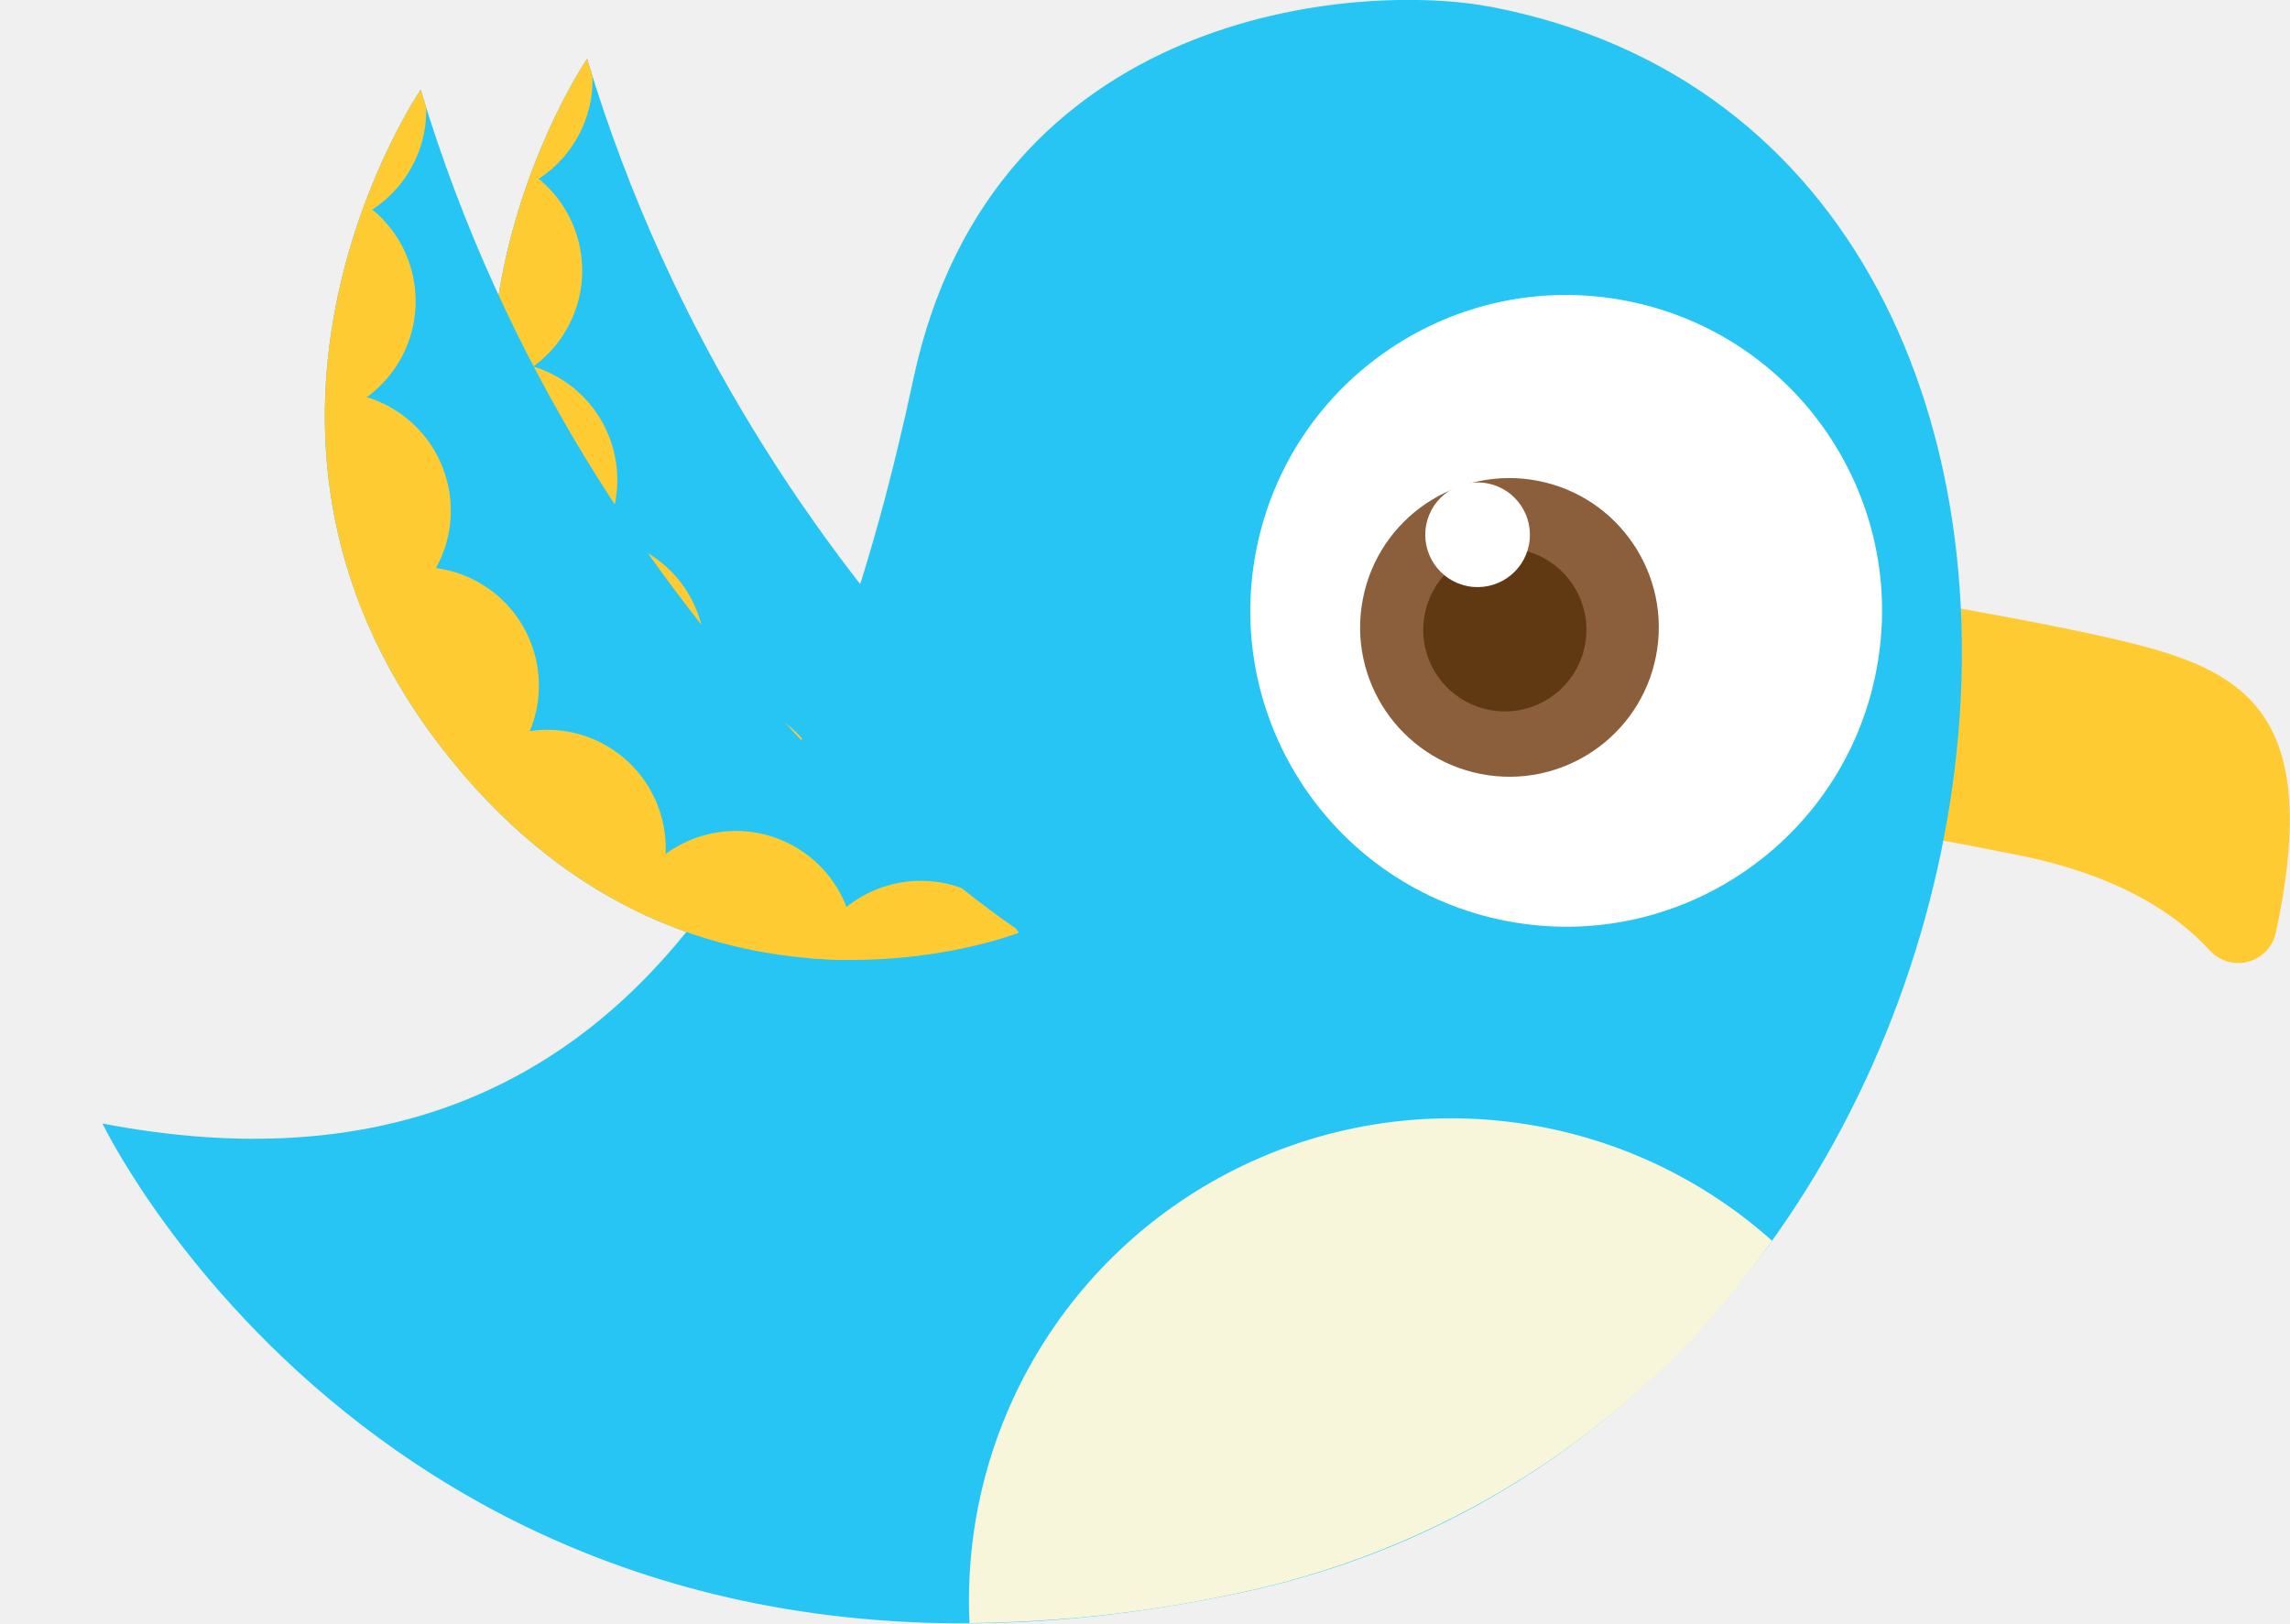
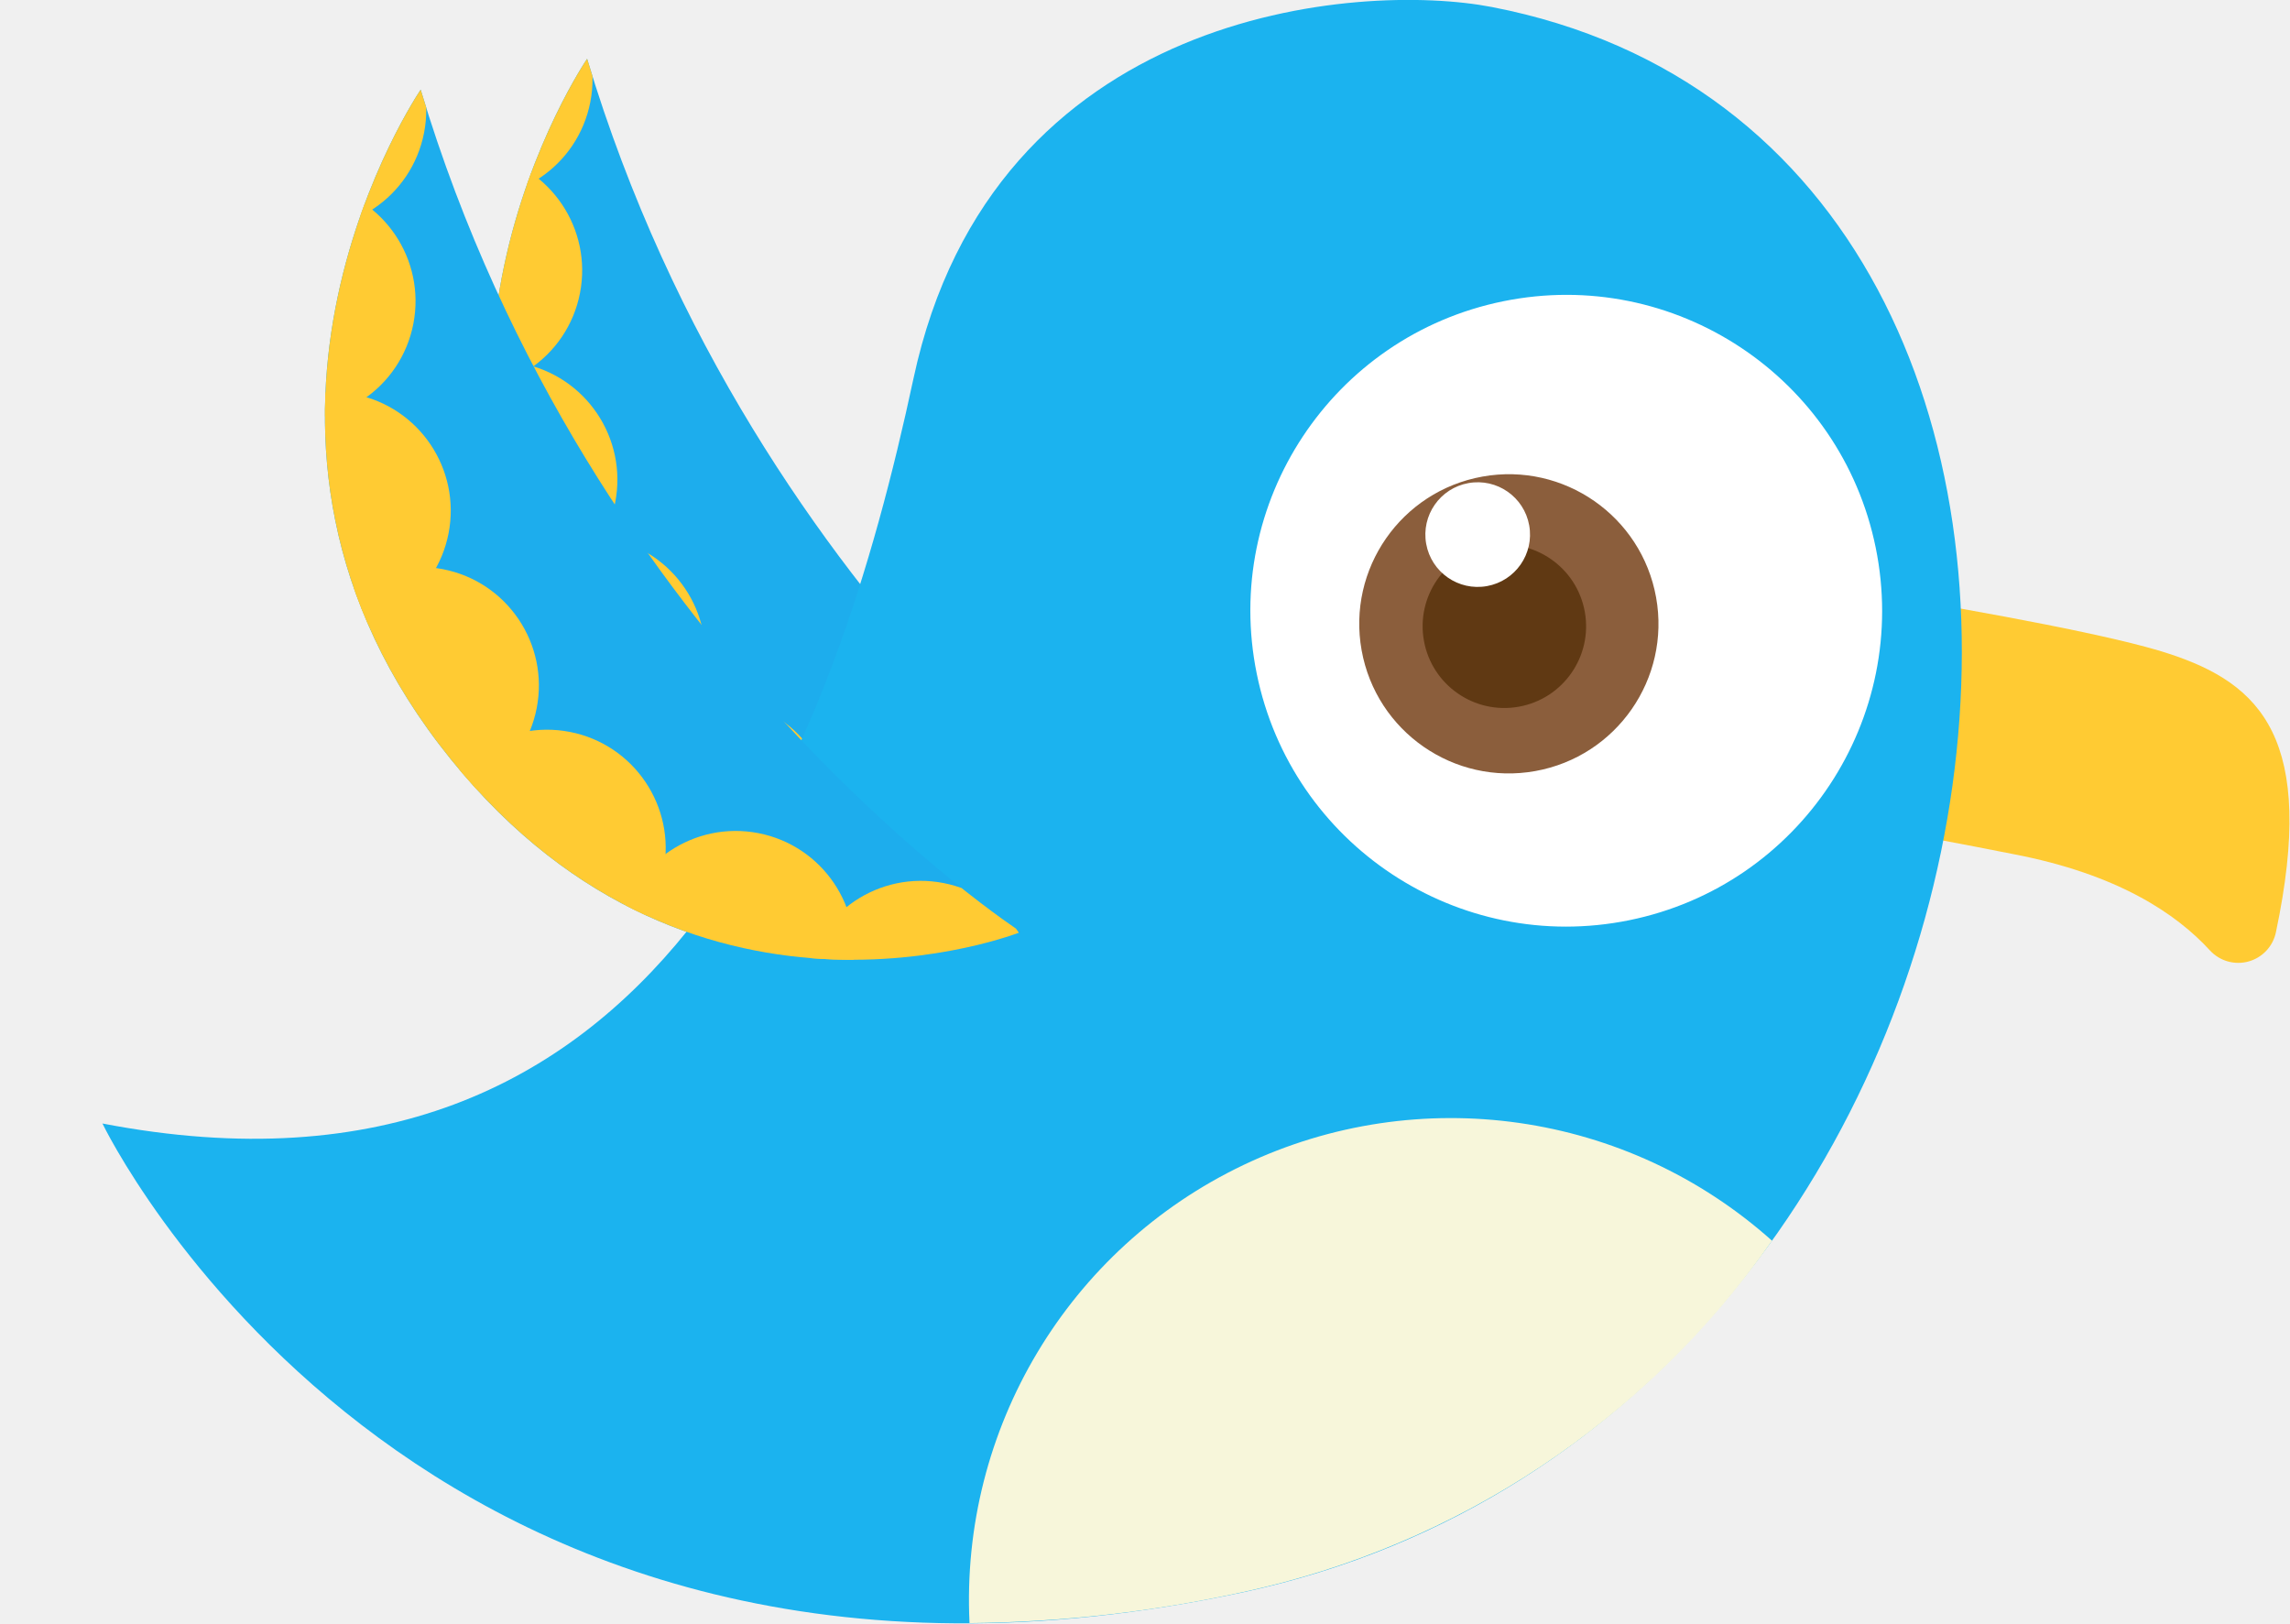
<svg xmlns="http://www.w3.org/2000/svg" id="Layer_1" data-name="Layer 1" viewBox="0 0 123.84 87.79">
  <defs>
-     <style>.cls-1{fill:none;}.cls-2{fill:#27c5f4;}.cls-3{clip-path:url(#clip-path);}.cls-4{fill:#ffcb33;}.cls-5{fill:#f7f6da;}.cls-6{fill:#fff;}.cls-7{fill:#8b5e3c;}.cls-8{fill:#603913;}.cls-9{clip-path:url(#clip-path-2);}</style>
+     <style>.cls-1{fill:none;}.cls-2{fill:#1daded;}.cls-3{clip-path:url(#clip-path);}.cls-4{fill:#ffcb33;}.cls-5{fill:#1bb3ef;}.cls-6{fill:#f7f6da;}.cls-7{fill:#fff;}.cls-8{fill:#8b5e3c;}.cls-9{fill:#603913;}.cls-10{clip-path:url(#clip-path-2);}</style>
    <clipPath id="clip-path">
-       <path id="SVGID" class="cls-1" d="M64.21,48.74S40.9,33.62,31.75,3.18c0,0-12.3,18,1,35.42S64.21,48.74,64.21,48.74Z" />
+       <path id="SVGID" class="cls-1" d="M64.21,48.74S40.9,33.62,31.75,3.18c0,0-12.29,18,1,35.41S64.21,48.74,64.21,48.74Z" />
    </clipPath>
    <clipPath id="clip-path-2">
-       <path id="SVGID-2" data-name="SVGID" class="cls-1" d="M55.21,50.4S31.9,35.29,22.75,4.85c0,0-12.3,18,1,35.42S55.21,50.4,55.21,50.4Z" />
+       <path id="SVGID-2" data-name="SVGID" class="cls-1" d="M55.21,50.4S31.9,35.29,22.75,4.85c0,0-12.29,18,1,35.41S55.21,50.4,55.21,50.4Z" />
    </clipPath>
  </defs>
-   <path class="cls-2" d="M64.21,48.74S40.9,33.62,31.75,3.18c0,0-12.3,18,1,35.42S64.21,48.74,64.21,48.74Z" />
+   <path class="cls-2" d="M64.21,48.74S40.9,33.62,31.75,3.18c0,0-12.29,18,1,35.41S64.21,48.74,64.21,48.74Z" />
  <g class="cls-3">
-     <circle class="cls-4" cx="58.79" cy="52.37" r="6.41" transform="translate(-16.81 74.36) rotate(-57.91)" />
-     <circle class="cls-4" cx="48.79" cy="49.68" r="6.41" transform="translate(-19.22 64.63) rotate(-57.91)" />
-     <circle class="cls-4" cx="38.59" cy="44.21" r="6.41" transform="translate(-19.36 53.42) rotate(-57.91)" />
-     <circle class="cls-4" cx="31.73" cy="35.4" r="6.41" transform="translate(-15.12 43.48) rotate(-57.91)" />
-     <circle class="cls-4" cx="26.97" cy="25.95" r="6.41" transform="translate(-9.34 35.02) rotate(-57.91)" />
-     <circle class="cls-4" cx="25.07" cy="14.63" r="6.41" transform="translate(-0.64 28.1) rotate(-57.91)" />
-     <circle class="cls-4" cx="25.64" cy="4.29" r="6.41" transform="translate(8.38 23.74) rotate(-57.91)" />
+     <circle class="cls-4" cx="58.79" cy="52.37" r="6.41" transform="translate(-3.85 100.07) rotate(-78.98)" />
+     <circle class="cls-4" cx="48.79" cy="49.68" r="6.41" transform="translate(-9.3 88.08) rotate(-78.98)" />
+     <circle class="cls-4" cx="38.59" cy="44.21" r="6.41" transform="translate(-12.17 73.64) rotate(-78.98)" />
+     <circle class="cls-4" cx="31.73" cy="35.4" r="6.41" transform="translate(-9.08 59.79) rotate(-78.98)" />
+     <circle class="cls-4" cx="26.97" cy="25.95" r="6.41" transform="translate(-3.65 47.46) rotate(-78.98)" />
+     <circle class="cls-4" cx="25.07" cy="14.63" r="6.41" transform="translate(5.92 36.44) rotate(-78.98)" />
+     <circle class="cls-4" cx="25.64" cy="4.29" r="6.41" transform="translate(16.52 28.64) rotate(-78.98)" />
  </g>
-   <path class="cls-4" d="M90.1,30.35s21.45,3.11,27.18,5c5,1.63,8.05,4.62,5.8,15.06a2.08,2.08,0,0,1-3.57,1c-1.83-2-5-4.14-10.65-5.22C97.38,43.91,88,42.61,88,42.61S90.24,29.61,90.1,30.35Z" />
-   <path class="cls-2" d="M80.68.38C73.55-1,53.7.41,49.4,20.47S35.75,66.57,5.54,60.76c0,0,16.76,35,61.69,25.35S120.11,8,80.68.38Z" />
-   <path class="cls-5" d="M95.83,67.1a47,47,0,0,1-28.6,19,72.1,72.1,0,0,1-14.8,1.68A26.07,26.07,0,0,1,95.83,67.1Z" />
-   <circle class="cls-6" cx="84.7" cy="33.03" r="17.08" transform="translate(36.26 109.97) rotate(-79.11)" />
-   <circle class="cls-7" cx="81.6" cy="33.73" r="8.09" transform="matrix(0.19, -0.98, 0.98, 0.19, 33.07, 107.49)" />
-   <circle class="cls-8" cx="81.35" cy="33.86" r="4.42" transform="matrix(0.19, -0.98, 0.98, 0.19, 32.74, 107.35)" />
-   <circle class="cls-6" cx="79.91" cy="28.91" r="2.83" transform="translate(36.42 101.93) rotate(-79.11)" />
-   <path class="cls-2" d="M55.21,50.4S31.9,35.29,22.75,4.85c0,0-12.3,18,1,35.42S55.21,50.4,55.21,50.4Z" />
-   <g class="cls-9">
-     <circle class="cls-4" cx="49.79" cy="54.04" r="6.41" transform="translate(-22.44 67.52) rotate(-57.91)" />
-     <circle class="cls-4" cx="39.79" cy="51.35" r="6.41" transform="translate(-24.85 57.78) rotate(-57.91)" />
-     <circle class="cls-4" cx="29.59" cy="45.87" r="6.41" transform="translate(-24.99 46.58) rotate(-57.91)" />
-     <circle class="cls-4" cx="22.73" cy="37.07" r="6.41" transform="translate(-20.75 36.64) rotate(-57.91)" />
-     <circle class="cls-4" cx="17.97" cy="27.61" r="6.41" transform="translate(-14.97 28.17) rotate(-57.91)" />
-     <circle class="cls-4" cx="16.07" cy="16.29" r="6.41" transform="translate(-6.27 21.25) rotate(-57.91)" />
-     <circle class="cls-4" cx="16.64" cy="5.96" r="6.41" transform="translate(2.75 16.89) rotate(-57.91)" />
+   <path class="cls-4" d="M90.1,30.35s21.46,3.11,27.18,5c5,1.63,8,4.62,5.8,15.06a2.08,2.08,0,0,1-3.56,1c-1.83-2-5-4.14-10.65-5.22C97.38,43.91,88,42.61,88,42.61S90.24,29.61,90.1,30.35Z" />
+   <path class="cls-5" d="M80.68.38C73.55-1,53.7.41,49.4,20.47S35.75,66.57,5.54,60.76c0,0,16.77,35,61.69,25.35S120.11,8,80.68.38Z" />
+   <path class="cls-6" d="M95.83,67.1a46.93,46.93,0,0,1-28.6,19,72.13,72.13,0,0,1-14.8,1.68A26.06,26.06,0,0,1,95.83,67.1Z" />
+   <circle class="cls-7" cx="84.7" cy="33.03" r="17.08" transform="translate(-4.89 17.58) rotate(-11.52)" />
+   <circle class="cls-8" cx="81.6" cy="33.73" r="8.09" transform="translate(-4.68 14.96) rotate(-10.18)" />
+   <circle class="cls-9" cx="81.35" cy="33.86" r="4.42" transform="translate(-4.7 14.92) rotate(-10.18)" />
+   <circle class="cls-7" cx="79.91" cy="28.91" r="2.83" transform="translate(-3.85 14.58) rotate(-10.18)" />
+   <path class="cls-2" d="M55.21,50.4S31.9,35.29,22.75,4.85c0,0-12.29,18,1,35.41S55.21,50.4,55.21,50.4Z" />
+   <g class="cls-10">
+     <circle class="cls-4" cx="49.79" cy="54.04" r="6.41" transform="translate(-12.76 92.59) rotate(-78.98)" />
+     <circle class="cls-4" cx="39.79" cy="51.35" r="6.41" transform="translate(-18.22 80.59) rotate(-78.98)" />
+     <circle class="cls-4" cx="29.59" cy="45.87" r="6.41" transform="translate(-21.09 66.15) rotate(-78.98)" />
+     <circle class="cls-4" cx="22.73" cy="37.07" r="6.41" transform="translate(-18 52.3) rotate(-78.98)" />
+     <circle class="cls-4" cx="17.97" cy="27.61" r="6.41" transform="translate(-12.57 39.98) rotate(-78.98)" />
+     <circle class="cls-4" cx="16.07" cy="16.29" r="6.41" transform="translate(-3 28.95) rotate(-78.98)" />
+     <circle class="cls-4" cx="16.64" cy="5.96" r="6.41" transform="translate(7.61 21.15) rotate(-78.98)" />
  </g>
</svg>
